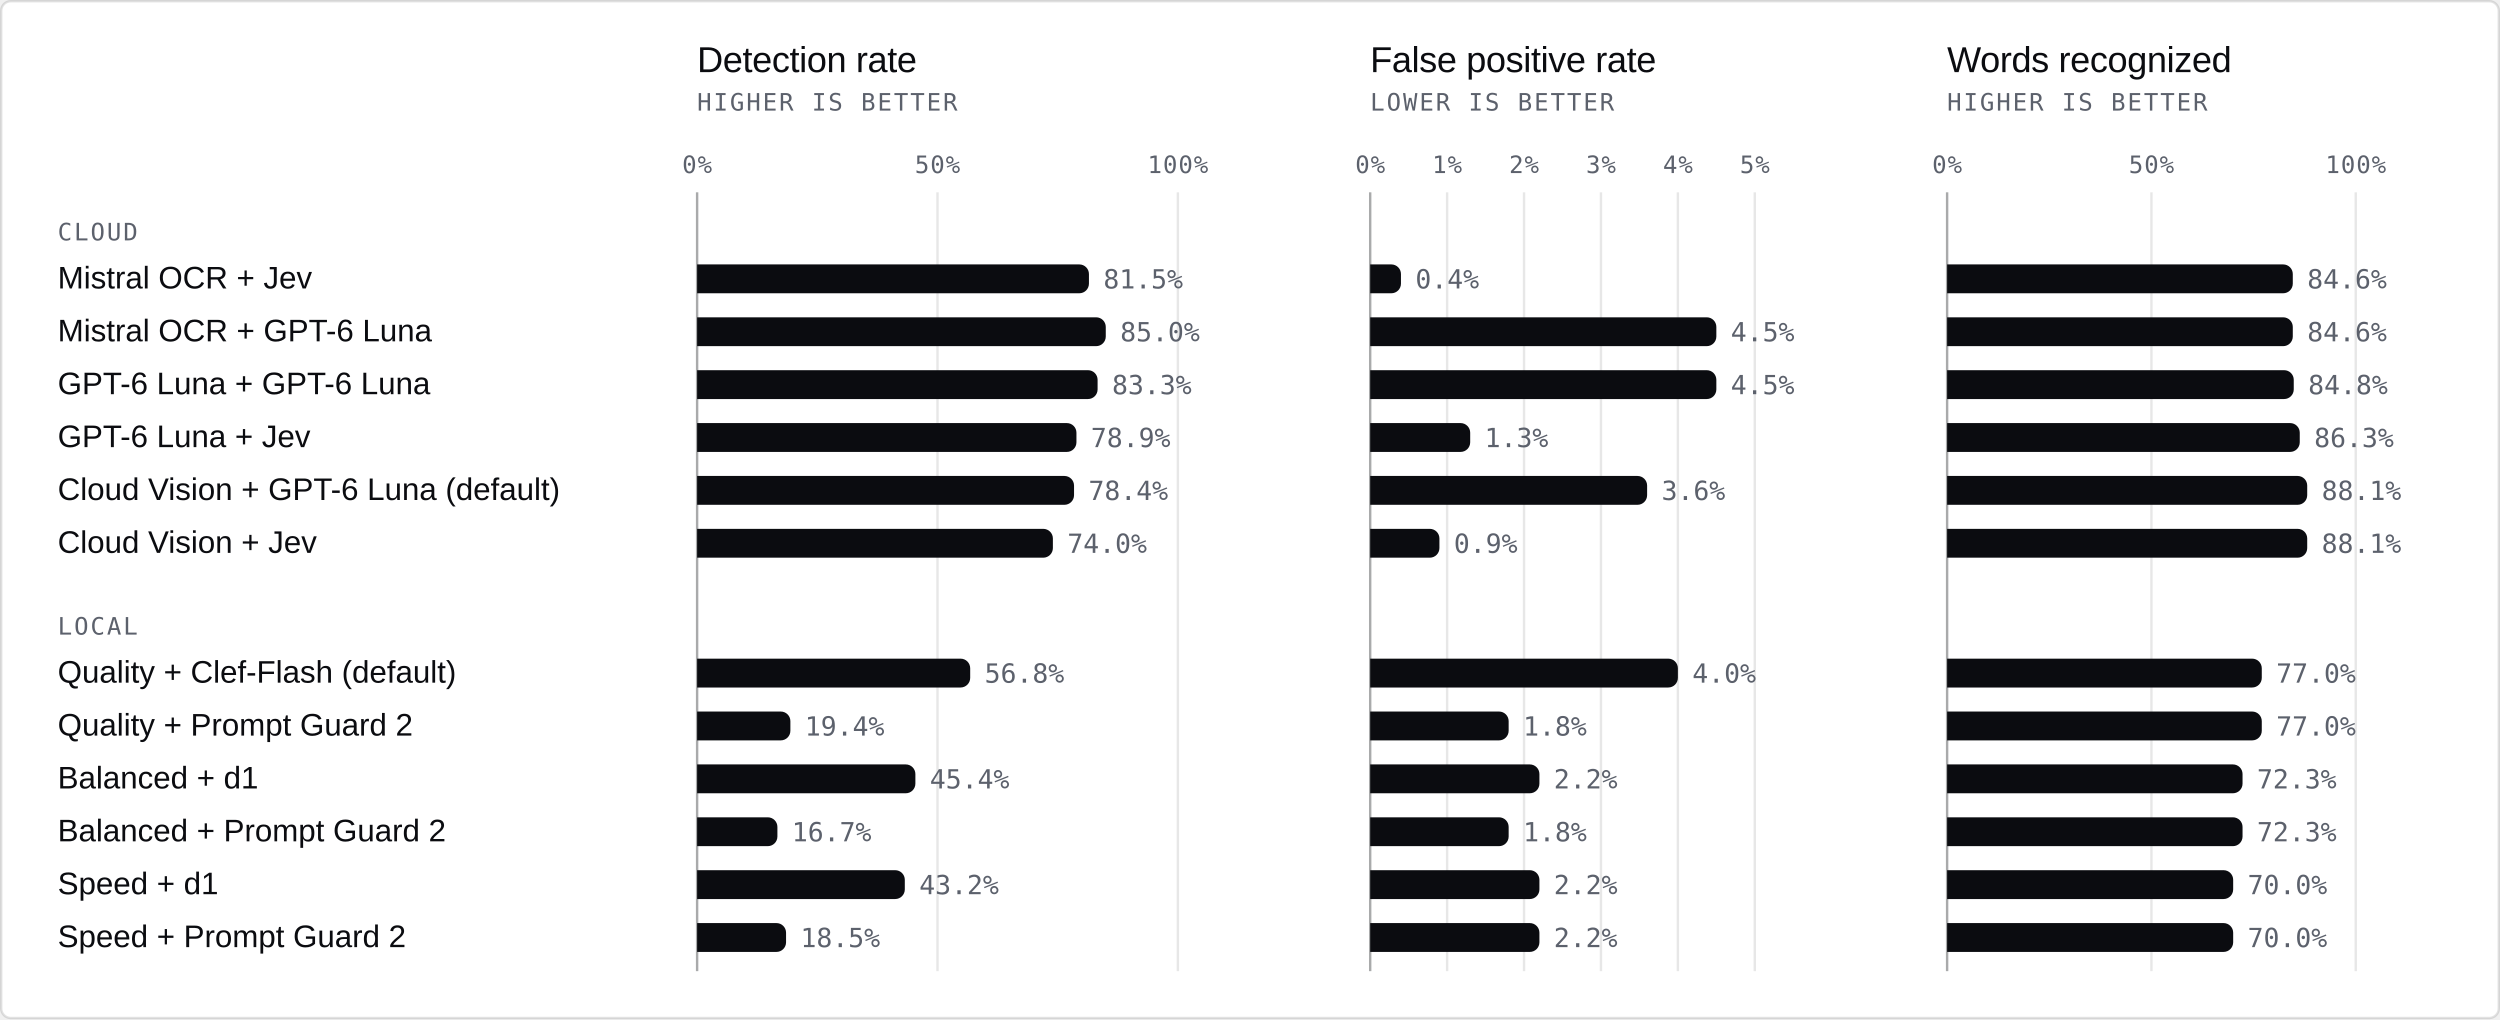
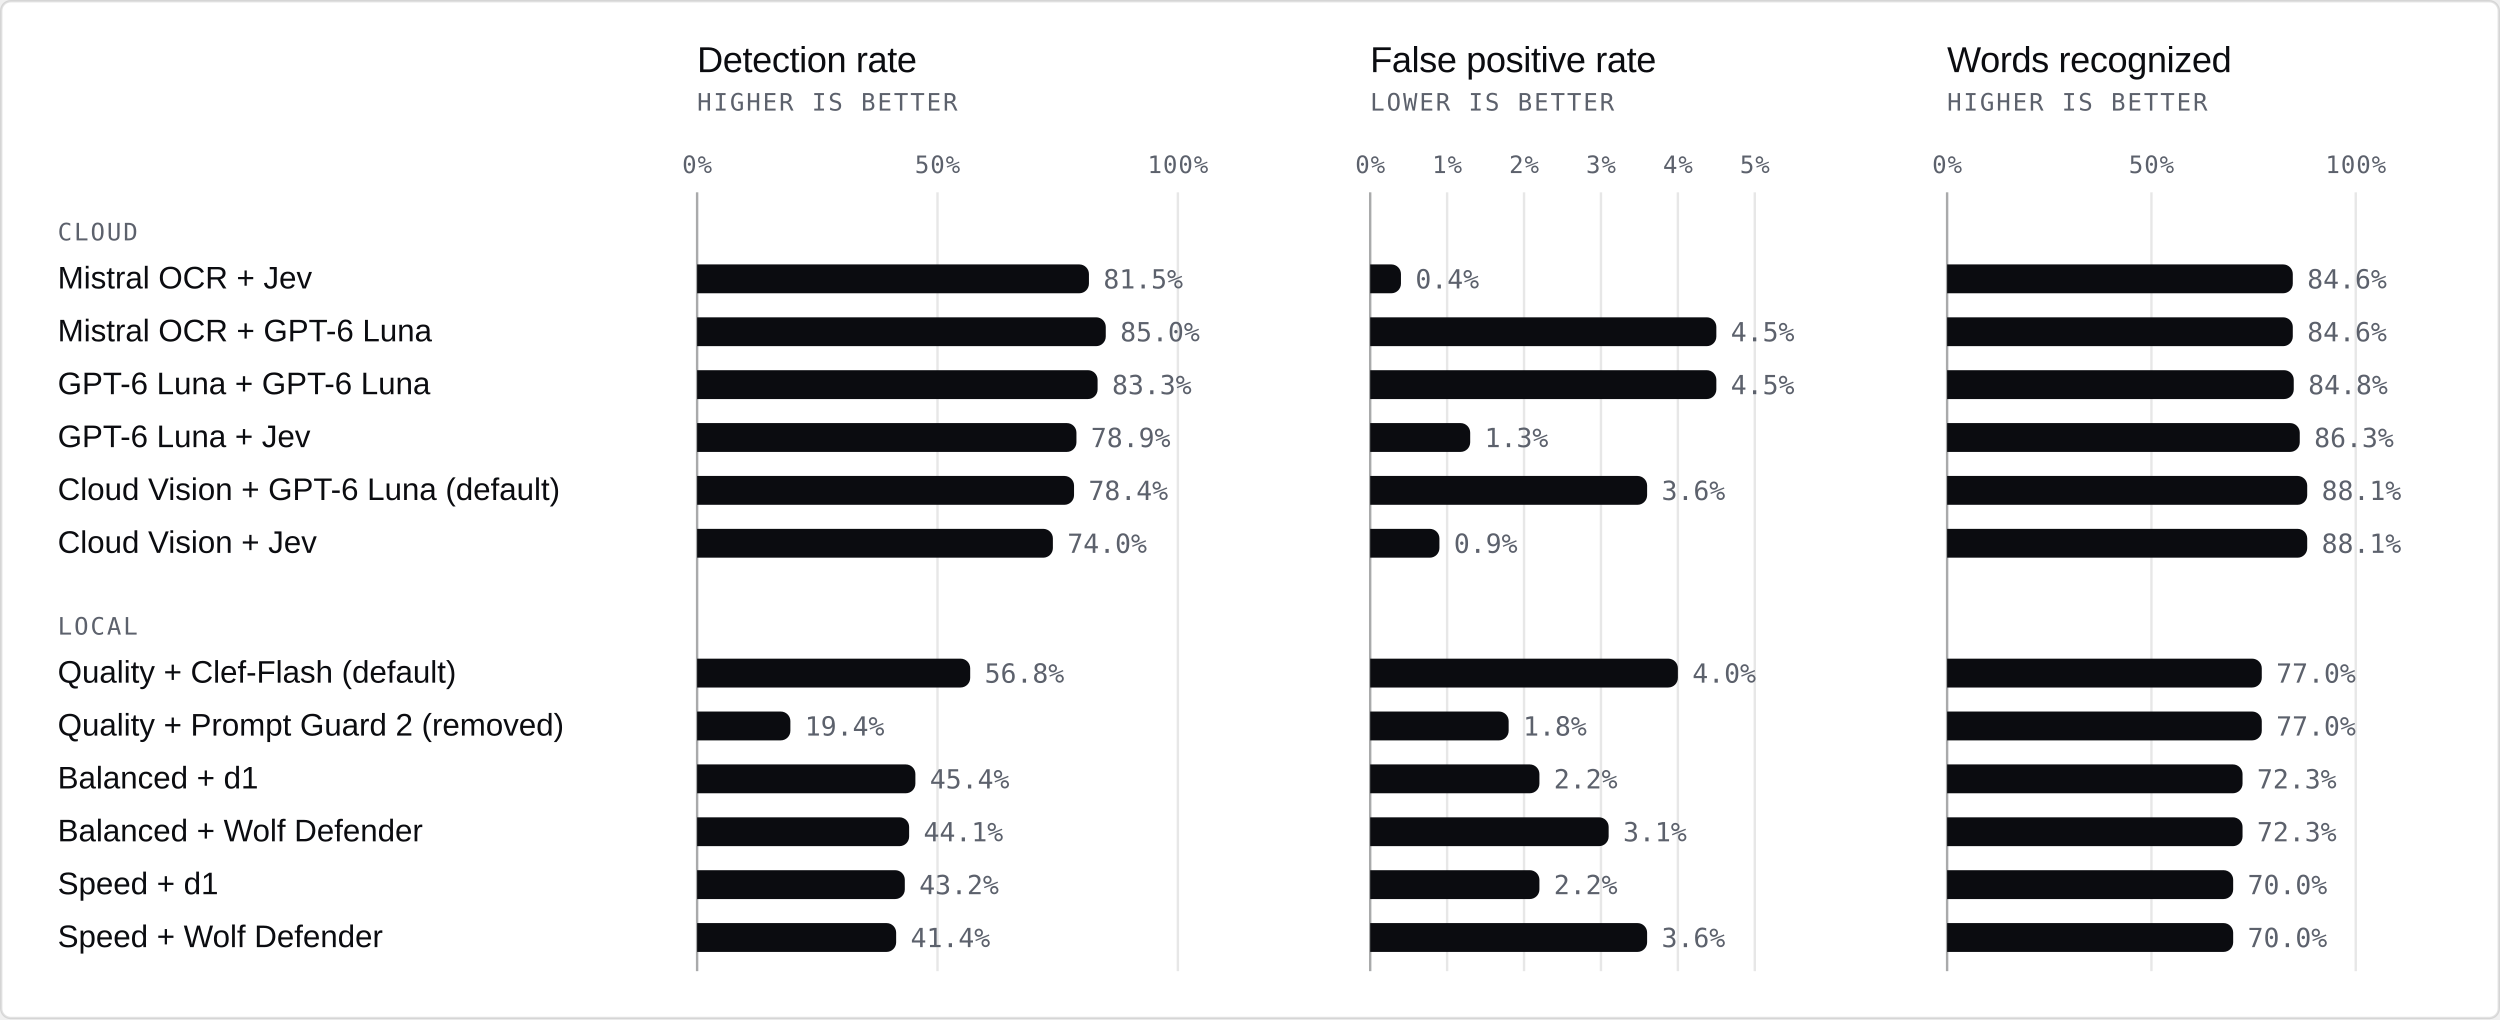
<svg xmlns="http://www.w3.org/2000/svg" viewBox="0 0 1040 424" role="img" aria-labelledby="title desc">
  <defs>
    <style>
      .bg { fill: #FFFFFF; stroke: rgba(11,12,16,.12); }
      .grid { stroke: rgba(11,12,16,.10); stroke-width: 1; }
      .base { stroke: rgba(11,12,16,.35); stroke-width: 1; }
      .bar { fill: #0B0C10; }
      .head { fill: #0B0C10; font: 500 15px "Geist", "Helvetica Neue", Arial, sans-serif; letter-spacing: -0.01em; }
      .label { fill: #0B0C10; font: 400 13px "Geist", "Helvetica Neue", Arial, sans-serif; }
      .value { fill: #5C616C; font: 500 11px "Geist Mono", ui-monospace, Menlo, Consolas, monospace; }
      .tick { fill: #5C616C; font: 500 10px "Geist Mono", ui-monospace, Menlo, Consolas, monospace; letter-spacing: .04em; }
      .group { fill: #5C616C; font: 500 10px "Geist Mono", ui-monospace, Menlo, Consolas, monospace; letter-spacing: .08em; }
      @media (prefers-color-scheme: dark) {
        .bg { fill: #121318; stroke: rgba(242,243,245,.12); }
        .grid { stroke: rgba(242,243,245,.10); }
        .base { stroke: rgba(242,243,245,.35); }
        .bar { fill: #F2F3F5; }
        .head, .label { fill: #F2F3F5; }
        .value, .tick, .group { fill: #A3A8B2; }
      }
    </style>
  </defs>
  <rect class="bg" x="0.5" y="0.5" width="1039" height="423" rx="4" />
  <text class="head" x="290" y="30">Detection rate</text>
  <text class="group" x="290" y="46">HIGHER IS BETTER</text>
  <line class="base" x1="290.0" y1="80" x2="290.0" y2="404" />
  <text class="tick" x="290.0" y="72" text-anchor="middle">0%</text>
  <line class="grid" x1="390.0" y1="80" x2="390.0" y2="404" />
  <text class="tick" x="390.0" y="72" text-anchor="middle">50%</text>
  <line class="grid" x1="490.0" y1="80" x2="490.0" y2="404" />
  <text class="tick" x="490.0" y="72" text-anchor="middle">100%</text>
  <text class="head" x="570" y="30">False positive rate</text>
  <text class="group" x="570" y="46">LOWER IS BETTER</text>
  <line class="base" x1="570.0" y1="80" x2="570.0" y2="404" />
  <text class="tick" x="570.0" y="72" text-anchor="middle">0%</text>
  <line class="grid" x1="602.0" y1="80" x2="602.0" y2="404" />
  <text class="tick" x="602.0" y="72" text-anchor="middle">1%</text>
  <line class="grid" x1="634.0" y1="80" x2="634.0" y2="404" />
  <text class="tick" x="634.0" y="72" text-anchor="middle">2%</text>
  <line class="grid" x1="666.0" y1="80" x2="666.0" y2="404" />
  <text class="tick" x="666.0" y="72" text-anchor="middle">3%</text>
  <line class="grid" x1="698.0" y1="80" x2="698.0" y2="404" />
  <text class="tick" x="698.0" y="72" text-anchor="middle">4%</text>
  <line class="grid" x1="730.0" y1="80" x2="730.0" y2="404" />
  <text class="tick" x="730.0" y="72" text-anchor="middle">5%</text>
  <text class="head" x="810" y="30">Words recognized</text>
  <text class="group" x="810" y="46">HIGHER IS BETTER</text>
  <line class="base" x1="810.0" y1="80" x2="810.0" y2="404" />
  <text class="tick" x="810.0" y="72" text-anchor="middle">0%</text>
  <line class="grid" x1="895.0" y1="80" x2="895.0" y2="404" />
  <text class="tick" x="895.0" y="72" text-anchor="middle">50%</text>
  <line class="grid" x1="980.0" y1="80" x2="980.0" y2="404" />
  <text class="tick" x="980.0" y="72" text-anchor="middle">100%</text>
  <text class="group" x="24" y="100">CLOUD</text>
  <text class="label" x="24" y="120">Mistral OCR + Jev</text>
  <path class="bar" d="M290 110h159.0a4 4 0 0 1 4 4v4a4 4 0 0 1 -4 4h-159.0z" />
  <text class="value" x="459.0" y="120">81.5%</text>
  <path class="bar" d="M570 110h8.8a4 4 0 0 1 4 4v4a4 4 0 0 1 -4 4h-8.8z" />
  <text class="value" x="588.8" y="120">0.4%</text>
  <path class="bar" d="M810 110h139.8a4 4 0 0 1 4 4v4a4 4 0 0 1 -4 4h-139.8z" />
  <text class="value" x="959.8" y="120">84.6%</text>
  <text class="label" x="24" y="142">Mistral OCR + GPT-6 Luna</text>
  <path class="bar" d="M290 132h166.0a4 4 0 0 1 4 4v4a4 4 0 0 1 -4 4h-166.0z" />
  <text class="value" x="466.0" y="142">85.0%</text>
  <path class="bar" d="M570 132h140.0a4 4 0 0 1 4 4v4a4 4 0 0 1 -4 4h-140.0z" />
  <text class="value" x="720.0" y="142">4.5%</text>
  <path class="bar" d="M810 132h139.8a4 4 0 0 1 4 4v4a4 4 0 0 1 -4 4h-139.8z" />
  <text class="value" x="959.8" y="142">84.6%</text>
  <text class="label" x="24" y="164">GPT-6 Luna + GPT-6 Luna</text>
  <path class="bar" d="M290 154h162.6a4 4 0 0 1 4 4v4a4 4 0 0 1 -4 4h-162.6z" />
  <text class="value" x="462.6" y="164">83.3%</text>
  <path class="bar" d="M570 154h140.0a4 4 0 0 1 4 4v4a4 4 0 0 1 -4 4h-140.0z" />
  <text class="value" x="720.0" y="164">4.5%</text>
  <path class="bar" d="M810 154h140.2a4 4 0 0 1 4 4v4a4 4 0 0 1 -4 4h-140.2z" />
  <text class="value" x="960.2" y="164">84.8%</text>
  <text class="label" x="24" y="186">GPT-6 Luna + Jev</text>
  <path class="bar" d="M290 176h153.8a4 4 0 0 1 4 4v4a4 4 0 0 1 -4 4h-153.8z" />
  <text class="value" x="453.8" y="186">78.9%</text>
  <path class="bar" d="M570 176h37.6a4 4 0 0 1 4 4v4a4 4 0 0 1 -4 4h-37.6z" />
  <text class="value" x="617.6" y="186">1.3%</text>
  <path class="bar" d="M810 176h142.7a4 4 0 0 1 4 4v4a4 4 0 0 1 -4 4h-142.7z" />
  <text class="value" x="962.7" y="186">86.3%</text>
  <text class="label" x="24" y="208">Cloud Vision + GPT-6 Luna (default)</text>
  <path class="bar" d="M290 198h152.8a4 4 0 0 1 4 4v4a4 4 0 0 1 -4 4h-152.8z" />
  <text class="value" x="452.8" y="208">78.4%</text>
  <path class="bar" d="M570 198h111.2a4 4 0 0 1 4 4v4a4 4 0 0 1 -4 4h-111.2z" />
  <text class="value" x="691.2" y="208">3.6%</text>
  <path class="bar" d="M810 198h145.8a4 4 0 0 1 4 4v4a4 4 0 0 1 -4 4h-145.8z" />
  <text class="value" x="965.8" y="208">88.1%</text>
  <text class="label" x="24" y="230">Cloud Vision + Jev</text>
  <path class="bar" d="M290 220h144.0a4 4 0 0 1 4 4v4a4 4 0 0 1 -4 4h-144.0z" />
  <text class="value" x="444.0" y="230">74.0%</text>
  <path class="bar" d="M570 220h24.8a4 4 0 0 1 4 4v4a4 4 0 0 1 -4 4h-24.8z" />
  <text class="value" x="604.8" y="230">0.9%</text>
  <path class="bar" d="M810 220h145.8a4 4 0 0 1 4 4v4a4 4 0 0 1 -4 4h-145.8z" />
  <text class="value" x="965.8" y="230">88.1%</text>
  <text class="group" x="24" y="264">LOCAL</text>
  <text class="label" x="24" y="284">Quality + Clef-Flash (default)</text>
  <path class="bar" d="M290 274h109.6a4 4 0 0 1 4 4v4a4 4 0 0 1 -4 4h-109.6z" />
  <text class="value" x="409.6" y="284">56.8%</text>
  <path class="bar" d="M570 274h124.0a4 4 0 0 1 4 4v4a4 4 0 0 1 -4 4h-124.0z" />
  <text class="value" x="704.0" y="284">4.0%</text>
  <path class="bar" d="M810 274h126.9a4 4 0 0 1 4 4v4a4 4 0 0 1 -4 4h-126.9z" />
  <text class="value" x="946.9" y="284">77.0%</text>
-   <text class="label" x="24" y="306">Quality + Prompt Guard 2</text>
+   <text class="label" x="24" y="306">Quality + Prompt Guard 2 (removed)</text>
  <path class="bar" d="M290 296h34.8a4 4 0 0 1 4 4v4a4 4 0 0 1 -4 4h-34.8z" />
  <text class="value" x="334.8" y="306">19.4%</text>
  <path class="bar" d="M570 296h53.6a4 4 0 0 1 4 4v4a4 4 0 0 1 -4 4h-53.6z" />
  <text class="value" x="633.6" y="306">1.8%</text>
  <path class="bar" d="M810 296h126.9a4 4 0 0 1 4 4v4a4 4 0 0 1 -4 4h-126.9z" />
  <text class="value" x="946.9" y="306">77.0%</text>
  <text class="label" x="24" y="328">Balanced + d1</text>
  <path class="bar" d="M290 318h86.8a4 4 0 0 1 4 4v4a4 4 0 0 1 -4 4h-86.8z" />
  <text class="value" x="386.8" y="328">45.4%</text>
  <path class="bar" d="M570 318h66.4a4 4 0 0 1 4 4v4a4 4 0 0 1 -4 4h-66.4z" />
  <text class="value" x="646.4" y="328">2.2%</text>
  <path class="bar" d="M810 318h118.9a4 4 0 0 1 4 4v4a4 4 0 0 1 -4 4h-118.9z" />
  <text class="value" x="938.9" y="328">72.3%</text>
-   <text class="label" x="24" y="350">Balanced + Prompt Guard 2</text>
-   <path class="bar" d="M290 340h29.4a4 4 0 0 1 4 4v4a4 4 0 0 1 -4 4h-29.4z" />
-   <text class="value" x="329.4" y="350">16.7%</text>
-   <path class="bar" d="M570 340h53.6a4 4 0 0 1 4 4v4a4 4 0 0 1 -4 4h-53.6z" />
-   <text class="value" x="633.6" y="350">1.8%</text>
+   <text class="label" x="24" y="350">Balanced + Wolf Defender</text>
+   <path class="bar" d="M290 340h84.2a4 4 0 0 1 4 4v4a4 4 0 0 1 -4 4h-84.2z" />
+   <text class="value" x="384.2" y="350">44.1%</text>
+   <path class="bar" d="M570 340h95.2a4 4 0 0 1 4 4v4a4 4 0 0 1 -4 4h-95.2z" />
+   <text class="value" x="675.2" y="350">3.1%</text>
  <path class="bar" d="M810 340h118.9a4 4 0 0 1 4 4v4a4 4 0 0 1 -4 4h-118.9z" />
  <text class="value" x="938.9" y="350">72.3%</text>
  <text class="label" x="24" y="372">Speed + d1</text>
  <path class="bar" d="M290 362h82.4a4 4 0 0 1 4 4v4a4 4 0 0 1 -4 4h-82.4z" />
  <text class="value" x="382.4" y="372">43.2%</text>
  <path class="bar" d="M570 362h66.4a4 4 0 0 1 4 4v4a4 4 0 0 1 -4 4h-66.4z" />
  <text class="value" x="646.4" y="372">2.2%</text>
  <path class="bar" d="M810 362h115.0a4 4 0 0 1 4 4v4a4 4 0 0 1 -4 4h-115.0z" />
  <text class="value" x="935.0" y="372">70.0%</text>
-   <text class="label" x="24" y="394">Speed + Prompt Guard 2</text>
-   <path class="bar" d="M290 384h33.0a4 4 0 0 1 4 4v4a4 4 0 0 1 -4 4h-33.0z" />
-   <text class="value" x="333.0" y="394">18.5%</text>
-   <path class="bar" d="M570 384h66.4a4 4 0 0 1 4 4v4a4 4 0 0 1 -4 4h-66.4z" />
-   <text class="value" x="646.4" y="394">2.2%</text>
+   <text class="label" x="24" y="394">Speed + Wolf Defender</text>
+   <path class="bar" d="M290 384h78.8a4 4 0 0 1 4 4v4a4 4 0 0 1 -4 4h-78.8z" />
+   <text class="value" x="378.8" y="394">41.4%</text>
+   <path class="bar" d="M570 384h111.2a4 4 0 0 1 4 4v4a4 4 0 0 1 -4 4h-111.2z" />
+   <text class="value" x="691.2" y="394">3.6%</text>
  <path class="bar" d="M810 384h115.0a4 4 0 0 1 4 4v4a4 4 0 0 1 -4 4h-115.0z" />
  <text class="value" x="935.0" y="394">70.0%</text>
</svg>
